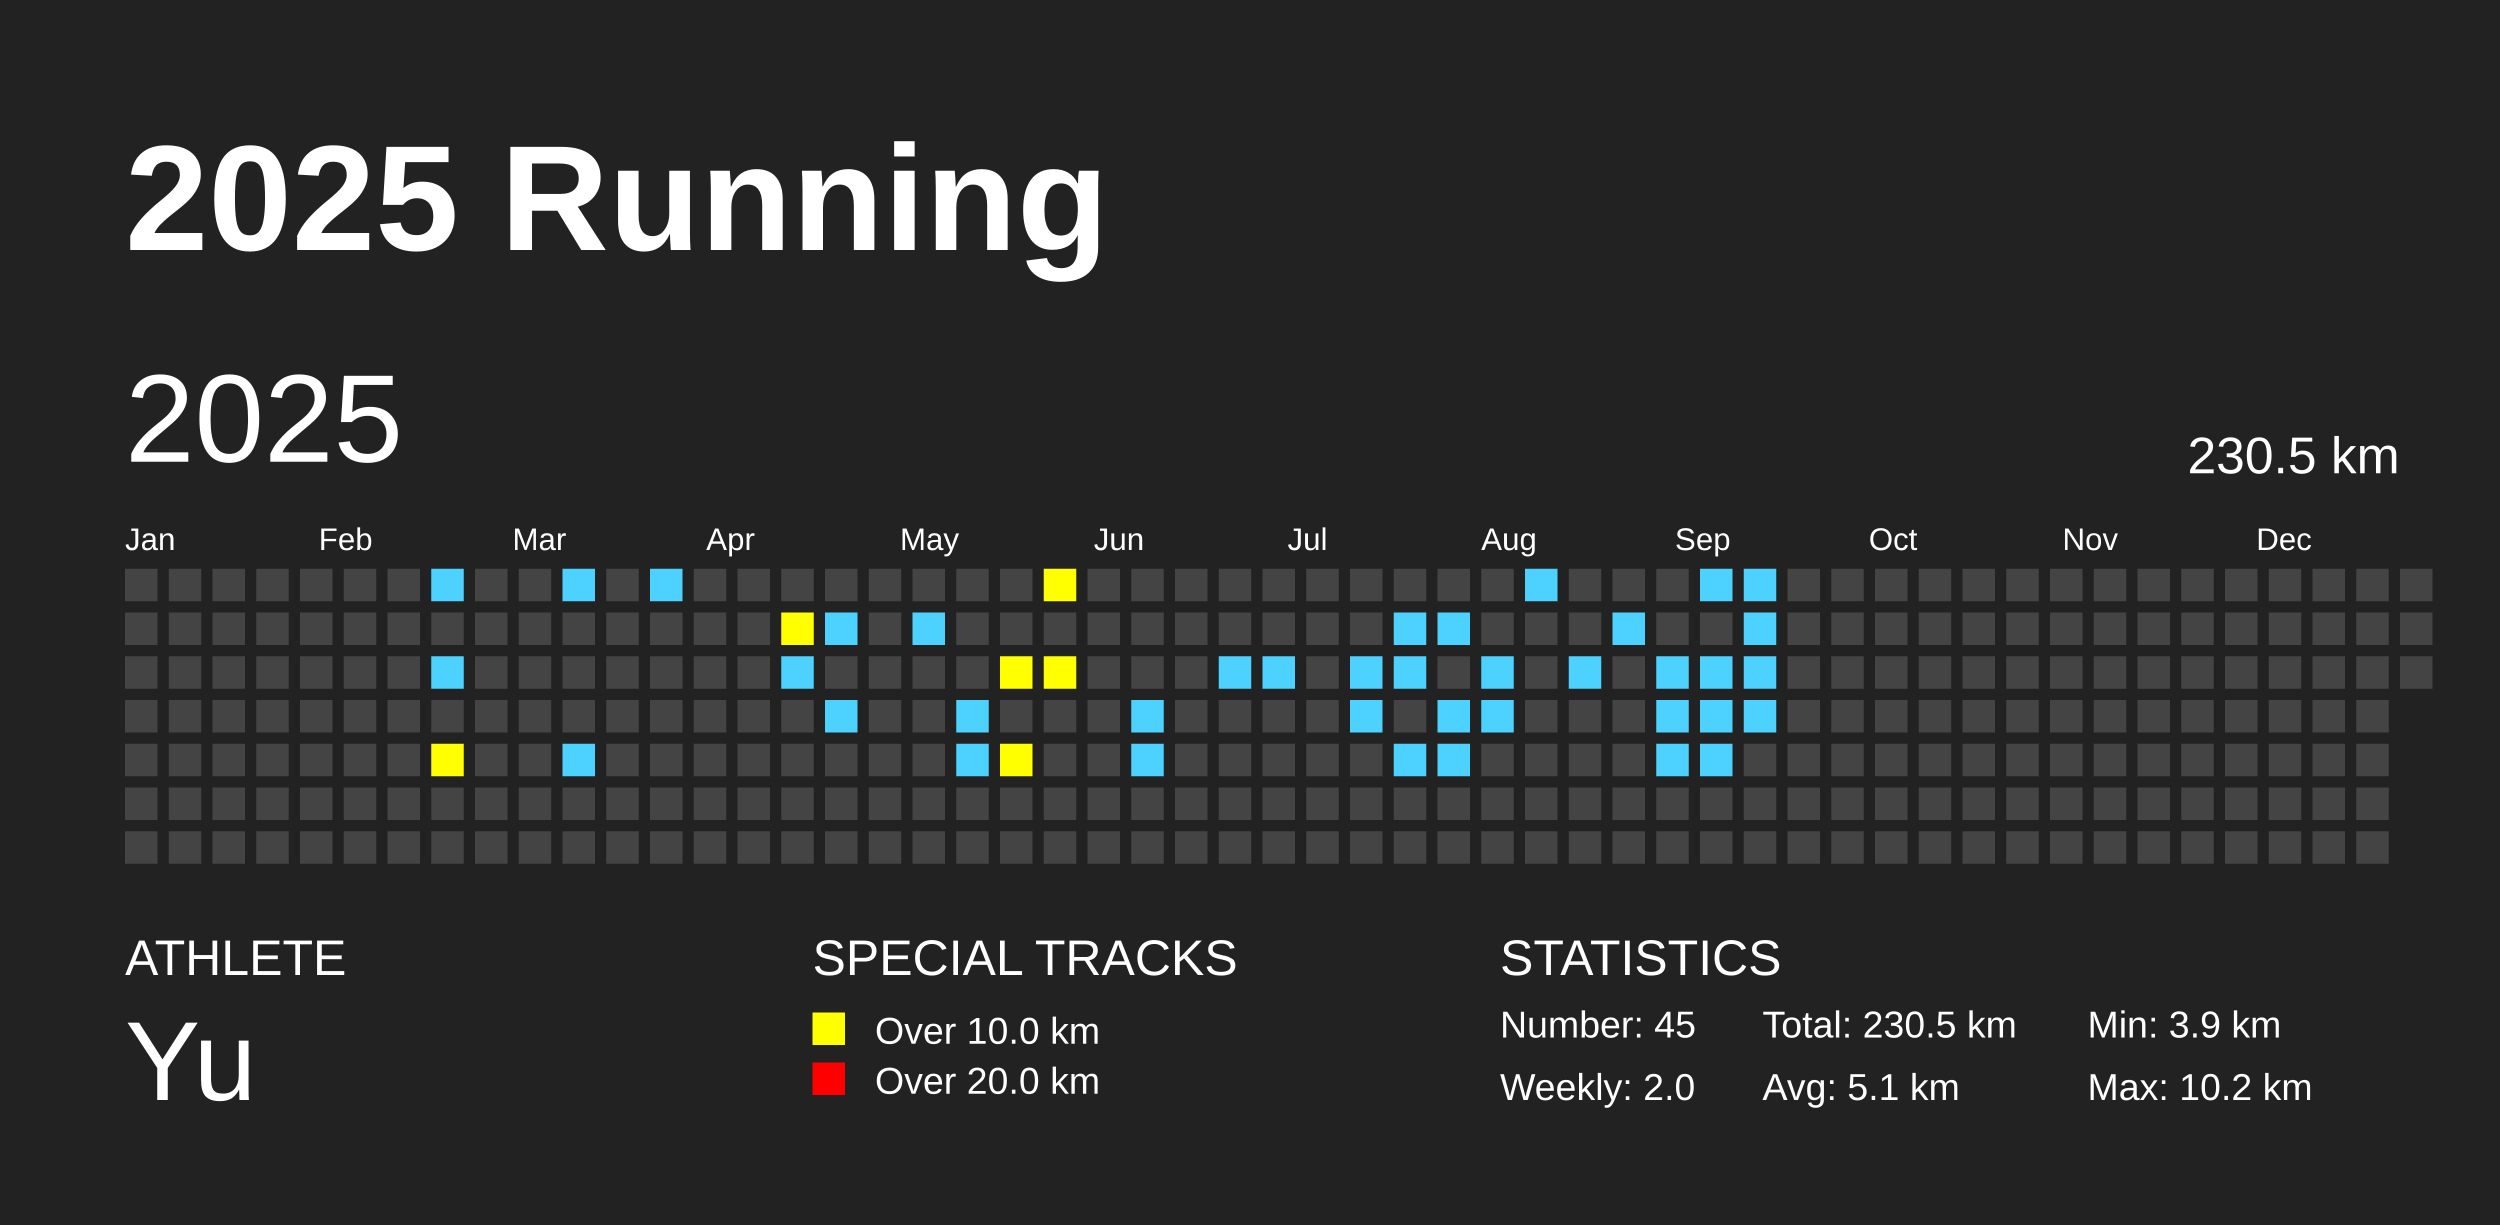
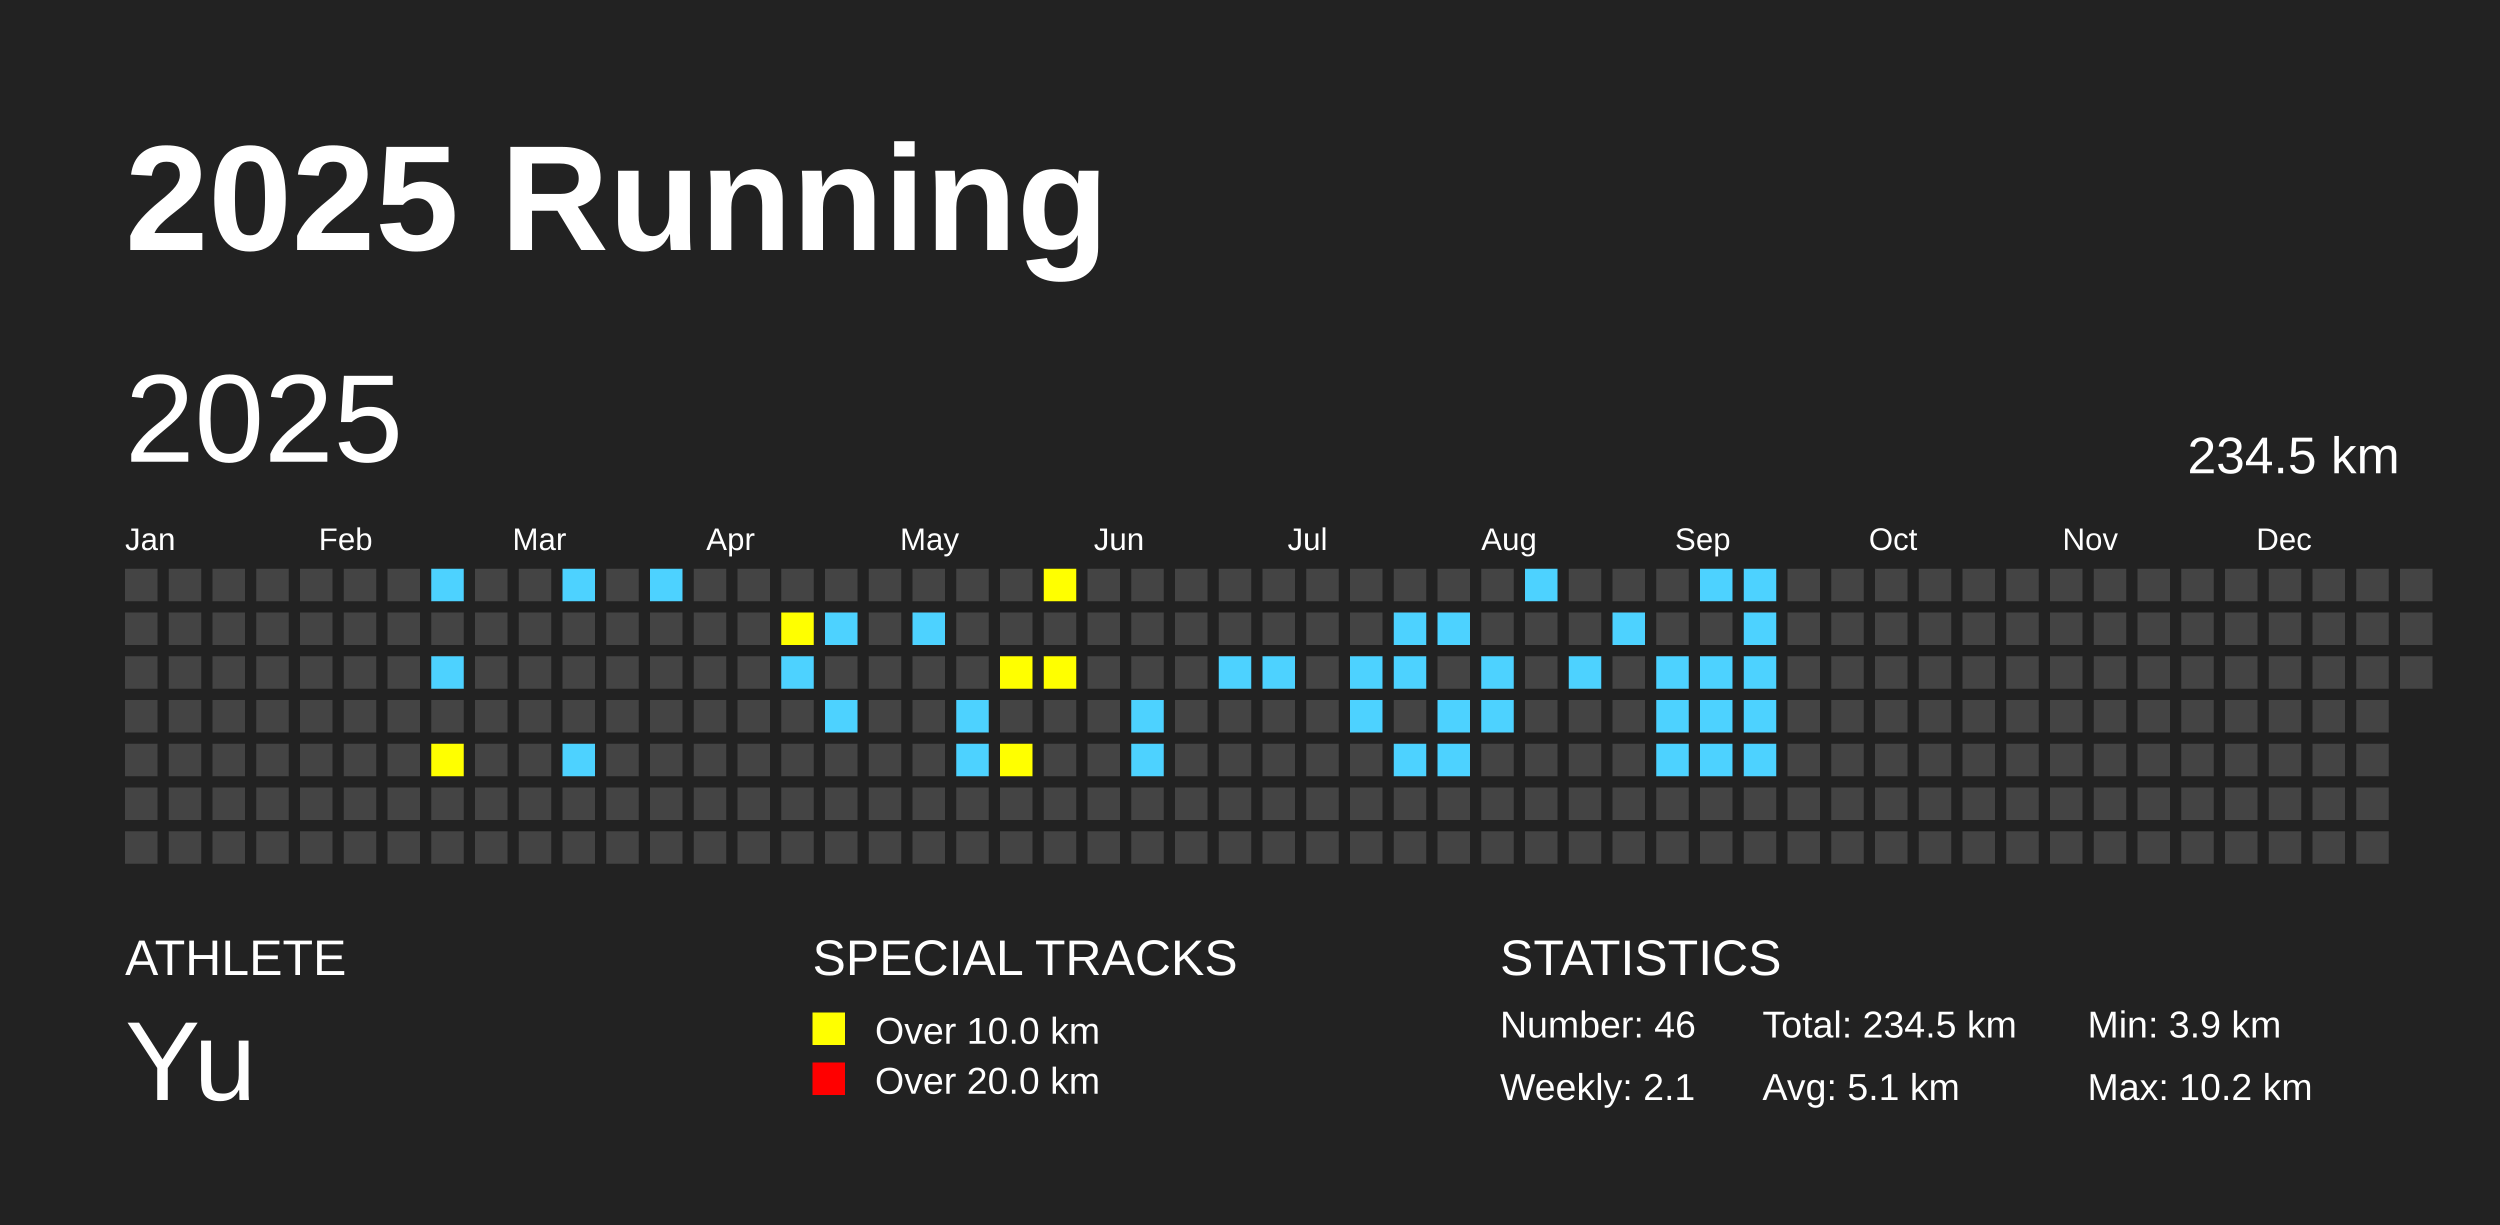
<svg xmlns="http://www.w3.org/2000/svg" baseProfile="full" height="98mm" version="1.1" viewBox="0,0,200,98" width="200mm">
  <defs />
  <rect fill="#222222" height="98" width="200" x="0" y="0" />
  <text fill="#FFFFFF" style="font-size:12px; font-family:Arial; font-weight:bold;" x="10" y="20">2025 Running</text>
  <text fill="#FFFFFF" style="font-size:4px; font-family:Arial" x="10" y="78">ATHLETE</text>
  <text fill="#FFFFFF" style="font-size:9px; font-family:Arial" x="10" y="88">Yu</text>
  <text fill="#FFFFFF" style="font-size:4px; font-family:Arial" x="65" y="78">SPECIAL TRACKS</text>
  <rect fill="yellow" height="2.6" width="2.6" x="65" y="81" />
  <text fill="#FFFFFF" style="font-size:3px; font-family:Arial" x="70" y="83.5">Over 10.0 km</text>
  <rect fill="red" height="2.6" width="2.6" x="65" y="85" />
  <text fill="#FFFFFF" style="font-size:3px; font-family:Arial" x="70" y="87.5">Over 20.0 km</text>
  <text fill="#FFFFFF" style="font-size:4px; font-family:Arial" x="120" y="78">STATISTICS</text>
-   <text fill="#FFFFFF" style="font-size:3px; font-family:Arial" x="120" y="83">Number: 45</text>
-   <text fill="#FFFFFF" style="font-size:3px; font-family:Arial" x="120" y="88">Weekly: 2.0</text>
-   <text fill="#FFFFFF" style="font-size:3px; font-family:Arial" x="141" y="83">Total: 230.5 km</text>
+   <text fill="#FFFFFF" style="font-size:3px; font-family:Arial" x="120" y="83">Number: 46</text>
+   <text fill="#FFFFFF" style="font-size:3px; font-family:Arial" x="120" y="88">Weekly: 2.1</text>
+   <text fill="#FFFFFF" style="font-size:3px; font-family:Arial" x="141" y="83">Total: 234.5 km</text>
  <text fill="#FFFFFF" style="font-size:3px; font-family:Arial" x="141" y="88">Avg: 5.1 km</text>
  <text fill="#FFFFFF" style="font-size:3px; font-family:Arial" x="167" y="83">Min: 3.9 km</text>
  <text fill="#FFFFFF" style="font-size:3px; font-family:Arial" x="167" y="88">Max: 10.2 km</text>
  <text dominant-baseline="hanging" fill="#FFFFFF" style="font-size:10.0px; font-family:Arial;" x="10" y="30">2025</text>
-   <text dominant-baseline="hanging" fill="#FFFFFF" style="font-size:4.125px; font-family:Arial;" x="175" y="35">230.5 km</text>
+   <text dominant-baseline="hanging" fill="#FFFFFF" style="font-size:4.125px; font-family:Arial;" x="175" y="35">234.5 km</text>
  <text fill="#FFFFFF" style="font-size:2.5px; font-family:Arial" x="10.0" y="44">Jan</text>
  <text fill="#FFFFFF" style="font-size:2.5px; font-family:Arial" x="25.5" y="44">Feb</text>
  <text fill="#FFFFFF" style="font-size:2.5px; font-family:Arial" x="41.0" y="44">Mar</text>
  <text fill="#FFFFFF" style="font-size:2.5px; font-family:Arial" x="56.5" y="44">Apr</text>
  <text fill="#FFFFFF" style="font-size:2.5px; font-family:Arial" x="72.0" y="44">May</text>
  <text fill="#FFFFFF" style="font-size:2.5px; font-family:Arial" x="87.5" y="44">Jun</text>
  <text fill="#FFFFFF" style="font-size:2.5px; font-family:Arial" x="103.0" y="44">Jul</text>
  <text fill="#FFFFFF" style="font-size:2.5px; font-family:Arial" x="118.5" y="44">Aug</text>
  <text fill="#FFFFFF" style="font-size:2.5px; font-family:Arial" x="134.0" y="44">Sep</text>
  <text fill="#FFFFFF" style="font-size:2.5px; font-family:Arial" x="149.5" y="44">Oct</text>
  <text fill="#FFFFFF" style="font-size:2.5px; font-family:Arial" x="165.0" y="44">Nov</text>
  <text fill="#FFFFFF" style="font-size:2.5px; font-family:Arial" x="180.5" y="44">Dec</text>
  <rect fill="#444444" height="2.6" width="2.6" x="10.0" y="45.5" />
  <rect fill="#444444" height="2.6" width="2.6" x="10.0" y="49.0" />
  <rect fill="#444444" height="2.6" width="2.6" x="10.0" y="52.5" />
  <rect fill="#444444" height="2.6" width="2.6" x="10.0" y="56.0" />
  <rect fill="#444444" height="2.6" width="2.6" x="10.0" y="59.5" />
  <rect fill="#444444" height="2.6" width="2.6" x="10.0" y="63.0" />
  <rect fill="#444444" height="2.6" width="2.6" x="10.0" y="66.5" />
  <rect fill="#444444" height="2.6" width="2.6" x="13.5" y="45.5" />
  <rect fill="#444444" height="2.6" width="2.6" x="13.5" y="49.0" />
  <rect fill="#444444" height="2.6" width="2.6" x="13.5" y="52.5" />
  <rect fill="#444444" height="2.6" width="2.6" x="13.5" y="56.0" />
  <rect fill="#444444" height="2.6" width="2.6" x="13.5" y="59.5" />
  <rect fill="#444444" height="2.6" width="2.6" x="13.5" y="63.0" />
  <rect fill="#444444" height="2.6" width="2.6" x="13.5" y="66.5" />
  <rect fill="#444444" height="2.6" width="2.6" x="17.0" y="45.5" />
  <rect fill="#444444" height="2.6" width="2.6" x="17.0" y="49.0" />
  <rect fill="#444444" height="2.6" width="2.6" x="17.0" y="52.5" />
  <rect fill="#444444" height="2.6" width="2.6" x="17.0" y="56.0" />
  <rect fill="#444444" height="2.6" width="2.6" x="17.0" y="59.5" />
  <rect fill="#444444" height="2.6" width="2.6" x="17.0" y="63.0" />
  <rect fill="#444444" height="2.6" width="2.6" x="17.0" y="66.5" />
  <rect fill="#444444" height="2.6" width="2.6" x="20.5" y="45.5" />
  <rect fill="#444444" height="2.6" width="2.6" x="20.5" y="49.0" />
  <rect fill="#444444" height="2.6" width="2.6" x="20.5" y="52.5" />
  <rect fill="#444444" height="2.6" width="2.6" x="20.5" y="56.0" />
  <rect fill="#444444" height="2.6" width="2.6" x="20.5" y="59.5" />
  <rect fill="#444444" height="2.6" width="2.6" x="20.5" y="63.0" />
  <rect fill="#444444" height="2.6" width="2.6" x="20.5" y="66.5" />
  <rect fill="#444444" height="2.6" width="2.6" x="24.0" y="45.5" />
  <rect fill="#444444" height="2.6" width="2.6" x="24.0" y="49.0" />
  <rect fill="#444444" height="2.6" width="2.6" x="24.0" y="52.5" />
  <rect fill="#444444" height="2.6" width="2.6" x="24.0" y="56.0" />
  <rect fill="#444444" height="2.6" width="2.6" x="24.0" y="59.5" />
  <rect fill="#444444" height="2.6" width="2.6" x="24.0" y="63.0" />
  <rect fill="#444444" height="2.6" width="2.6" x="24.0" y="66.5" />
  <rect fill="#444444" height="2.6" width="2.6" x="27.5" y="45.5" />
  <rect fill="#444444" height="2.6" width="2.6" x="27.5" y="49.0" />
  <rect fill="#444444" height="2.6" width="2.6" x="27.5" y="52.5" />
  <rect fill="#444444" height="2.6" width="2.6" x="27.5" y="56.0" />
  <rect fill="#444444" height="2.6" width="2.6" x="27.5" y="59.5" />
  <rect fill="#444444" height="2.6" width="2.6" x="27.5" y="63.0" />
  <rect fill="#444444" height="2.6" width="2.6" x="27.5" y="66.5" />
  <rect fill="#444444" height="2.6" width="2.6" x="31.0" y="45.5" />
  <rect fill="#444444" height="2.6" width="2.6" x="31.0" y="49.0" />
  <rect fill="#444444" height="2.6" width="2.6" x="31.0" y="52.5" />
  <rect fill="#444444" height="2.6" width="2.6" x="31.0" y="56.0" />
  <rect fill="#444444" height="2.6" width="2.6" x="31.0" y="59.5" />
  <rect fill="#444444" height="2.6" width="2.6" x="31.0" y="63.0" />
  <rect fill="#444444" height="2.6" width="2.6" x="31.0" y="66.5" />
  <rect fill="#4DD2FF" height="2.6" width="2.6" x="34.5" y="45.5" />
  <rect fill="#444444" height="2.6" width="2.6" x="34.5" y="49.0" />
  <rect fill="#4DD2FF" height="2.6" width="2.6" x="34.5" y="52.5" />
  <rect fill="#444444" height="2.6" width="2.6" x="34.5" y="56.0" />
  <rect fill="yellow" height="2.6" width="2.6" x="34.5" y="59.5" />
  <rect fill="#444444" height="2.6" width="2.6" x="34.5" y="63.0" />
  <rect fill="#444444" height="2.6" width="2.6" x="34.5" y="66.5" />
  <rect fill="#444444" height="2.6" width="2.6" x="38.0" y="45.5" />
  <rect fill="#444444" height="2.6" width="2.6" x="38.0" y="49.0" />
  <rect fill="#444444" height="2.6" width="2.6" x="38.0" y="52.5" />
  <rect fill="#444444" height="2.6" width="2.6" x="38.0" y="56.0" />
  <rect fill="#444444" height="2.6" width="2.6" x="38.0" y="59.5" />
  <rect fill="#444444" height="2.6" width="2.6" x="38.0" y="63.0" />
  <rect fill="#444444" height="2.6" width="2.6" x="38.0" y="66.5" />
  <rect fill="#444444" height="2.6" width="2.6" x="41.5" y="45.5" />
  <rect fill="#444444" height="2.6" width="2.6" x="41.5" y="49.0" />
  <rect fill="#444444" height="2.6" width="2.6" x="41.5" y="52.5" />
  <rect fill="#444444" height="2.6" width="2.6" x="41.5" y="56.0" />
  <rect fill="#444444" height="2.6" width="2.6" x="41.5" y="59.5" />
  <rect fill="#444444" height="2.6" width="2.6" x="41.5" y="63.0" />
  <rect fill="#444444" height="2.6" width="2.6" x="41.5" y="66.5" />
  <rect fill="#4DD2FF" height="2.6" width="2.6" x="45.0" y="45.5" />
  <rect fill="#444444" height="2.6" width="2.6" x="45.0" y="49.0" />
  <rect fill="#444444" height="2.6" width="2.6" x="45.0" y="52.5" />
  <rect fill="#444444" height="2.6" width="2.6" x="45.0" y="56.0" />
  <rect fill="#4DD2FF" height="2.6" width="2.6" x="45.0" y="59.5" />
  <rect fill="#444444" height="2.6" width="2.6" x="45.0" y="63.0" />
  <rect fill="#444444" height="2.6" width="2.6" x="45.0" y="66.5" />
  <rect fill="#444444" height="2.6" width="2.6" x="48.5" y="45.5" />
  <rect fill="#444444" height="2.6" width="2.6" x="48.5" y="49.0" />
  <rect fill="#444444" height="2.6" width="2.6" x="48.5" y="52.5" />
  <rect fill="#444444" height="2.6" width="2.6" x="48.5" y="56.0" />
  <rect fill="#444444" height="2.6" width="2.6" x="48.5" y="59.5" />
  <rect fill="#444444" height="2.6" width="2.6" x="48.5" y="63.0" />
  <rect fill="#444444" height="2.6" width="2.6" x="48.5" y="66.5" />
  <rect fill="#4DD2FF" height="2.6" width="2.6" x="52.0" y="45.5" />
  <rect fill="#444444" height="2.6" width="2.6" x="52.0" y="49.0" />
  <rect fill="#444444" height="2.6" width="2.6" x="52.0" y="52.5" />
  <rect fill="#444444" height="2.6" width="2.6" x="52.0" y="56.0" />
  <rect fill="#444444" height="2.6" width="2.6" x="52.0" y="59.5" />
  <rect fill="#444444" height="2.6" width="2.6" x="52.0" y="63.0" />
  <rect fill="#444444" height="2.6" width="2.6" x="52.0" y="66.5" />
  <rect fill="#444444" height="2.6" width="2.6" x="55.5" y="45.5" />
  <rect fill="#444444" height="2.6" width="2.6" x="55.5" y="49.0" />
  <rect fill="#444444" height="2.6" width="2.6" x="55.5" y="52.5" />
  <rect fill="#444444" height="2.6" width="2.6" x="55.5" y="56.0" />
  <rect fill="#444444" height="2.6" width="2.6" x="55.5" y="59.5" />
  <rect fill="#444444" height="2.6" width="2.6" x="55.5" y="63.0" />
  <rect fill="#444444" height="2.6" width="2.6" x="55.5" y="66.5" />
  <rect fill="#444444" height="2.6" width="2.6" x="59.0" y="45.5" />
  <rect fill="#444444" height="2.6" width="2.6" x="59.0" y="49.0" />
  <rect fill="#444444" height="2.6" width="2.6" x="59.0" y="52.5" />
  <rect fill="#444444" height="2.6" width="2.6" x="59.0" y="56.0" />
  <rect fill="#444444" height="2.6" width="2.6" x="59.0" y="59.5" />
  <rect fill="#444444" height="2.6" width="2.6" x="59.0" y="63.0" />
  <rect fill="#444444" height="2.6" width="2.6" x="59.0" y="66.5" />
  <rect fill="#444444" height="2.6" width="2.6" x="62.5" y="45.5" />
  <rect fill="yellow" height="2.6" width="2.6" x="62.5" y="49.0" />
  <rect fill="#4DD2FF" height="2.6" width="2.6" x="62.5" y="52.5" />
  <rect fill="#444444" height="2.6" width="2.6" x="62.5" y="56.0" />
  <rect fill="#444444" height="2.6" width="2.6" x="62.5" y="59.5" />
  <rect fill="#444444" height="2.6" width="2.6" x="62.5" y="63.0" />
  <rect fill="#444444" height="2.6" width="2.6" x="62.5" y="66.5" />
  <rect fill="#444444" height="2.6" width="2.6" x="66.0" y="45.5" />
  <rect fill="#4DD2FF" height="2.6" width="2.6" x="66.0" y="49.0" />
  <rect fill="#444444" height="2.6" width="2.6" x="66.0" y="52.5" />
  <rect fill="#4DD2FF" height="2.6" width="2.6" x="66.0" y="56.0" />
  <rect fill="#444444" height="2.6" width="2.6" x="66.0" y="59.5" />
  <rect fill="#444444" height="2.6" width="2.6" x="66.0" y="63.0" />
  <rect fill="#444444" height="2.6" width="2.6" x="66.0" y="66.5" />
  <rect fill="#444444" height="2.6" width="2.6" x="69.5" y="45.5" />
  <rect fill="#444444" height="2.6" width="2.6" x="69.5" y="49.0" />
  <rect fill="#444444" height="2.6" width="2.6" x="69.5" y="52.5" />
  <rect fill="#444444" height="2.6" width="2.6" x="69.5" y="56.0" />
  <rect fill="#444444" height="2.6" width="2.6" x="69.5" y="59.5" />
  <rect fill="#444444" height="2.6" width="2.6" x="69.5" y="63.0" />
  <rect fill="#444444" height="2.6" width="2.6" x="69.5" y="66.5" />
  <rect fill="#444444" height="2.6" width="2.6" x="73.0" y="45.5" />
  <rect fill="#4DD2FF" height="2.6" width="2.6" x="73.0" y="49.0" />
  <rect fill="#444444" height="2.6" width="2.6" x="73.0" y="52.5" />
  <rect fill="#444444" height="2.6" width="2.6" x="73.0" y="56.0" />
  <rect fill="#444444" height="2.6" width="2.6" x="73.0" y="59.5" />
  <rect fill="#444444" height="2.6" width="2.6" x="73.0" y="63.0" />
  <rect fill="#444444" height="2.6" width="2.6" x="73.0" y="66.5" />
  <rect fill="#444444" height="2.6" width="2.6" x="76.5" y="45.5" />
  <rect fill="#444444" height="2.6" width="2.6" x="76.5" y="49.0" />
  <rect fill="#444444" height="2.6" width="2.6" x="76.5" y="52.5" />
  <rect fill="#4DD2FF" height="2.6" width="2.6" x="76.5" y="56.0" />
  <rect fill="#4DD2FF" height="2.6" width="2.6" x="76.5" y="59.5" />
  <rect fill="#444444" height="2.6" width="2.6" x="76.5" y="63.0" />
  <rect fill="#444444" height="2.6" width="2.6" x="76.5" y="66.5" />
  <rect fill="#444444" height="2.6" width="2.6" x="80.0" y="45.5" />
  <rect fill="#444444" height="2.6" width="2.6" x="80.0" y="49.0" />
  <rect fill="yellow" height="2.6" width="2.6" x="80.0" y="52.5" />
  <rect fill="#444444" height="2.6" width="2.6" x="80.0" y="56.0" />
  <rect fill="yellow" height="2.6" width="2.6" x="80.0" y="59.5" />
  <rect fill="#444444" height="2.6" width="2.6" x="80.0" y="63.0" />
  <rect fill="#444444" height="2.6" width="2.6" x="80.0" y="66.5" />
  <rect fill="yellow" height="2.6" width="2.6" x="83.5" y="45.5" />
  <rect fill="#444444" height="2.6" width="2.6" x="83.5" y="49.0" />
  <rect fill="yellow" height="2.6" width="2.6" x="83.5" y="52.5" />
  <rect fill="#444444" height="2.6" width="2.6" x="83.5" y="56.0" />
  <rect fill="#444444" height="2.6" width="2.6" x="83.5" y="59.5" />
  <rect fill="#444444" height="2.6" width="2.6" x="83.5" y="63.0" />
  <rect fill="#444444" height="2.6" width="2.6" x="83.5" y="66.5" />
  <rect fill="#444444" height="2.6" width="2.6" x="87.0" y="45.5" />
  <rect fill="#444444" height="2.6" width="2.6" x="87.0" y="49.0" />
  <rect fill="#444444" height="2.6" width="2.6" x="87.0" y="52.5" />
  <rect fill="#444444" height="2.6" width="2.6" x="87.0" y="56.0" />
  <rect fill="#444444" height="2.6" width="2.6" x="87.0" y="59.5" />
  <rect fill="#444444" height="2.6" width="2.6" x="87.0" y="63.0" />
  <rect fill="#444444" height="2.6" width="2.6" x="87.0" y="66.5" />
  <rect fill="#444444" height="2.6" width="2.6" x="90.5" y="45.5" />
  <rect fill="#444444" height="2.6" width="2.6" x="90.5" y="49.0" />
  <rect fill="#444444" height="2.6" width="2.6" x="90.5" y="52.5" />
  <rect fill="#4DD2FF" height="2.6" width="2.6" x="90.5" y="56.0" />
  <rect fill="#4DD2FF" height="2.6" width="2.6" x="90.5" y="59.5" />
  <rect fill="#444444" height="2.6" width="2.6" x="90.5" y="63.0" />
  <rect fill="#444444" height="2.6" width="2.6" x="90.5" y="66.5" />
  <rect fill="#444444" height="2.6" width="2.6" x="94.0" y="45.5" />
  <rect fill="#444444" height="2.6" width="2.6" x="94.0" y="49.0" />
  <rect fill="#444444" height="2.6" width="2.6" x="94.0" y="52.5" />
  <rect fill="#444444" height="2.6" width="2.6" x="94.0" y="56.0" />
  <rect fill="#444444" height="2.6" width="2.6" x="94.0" y="59.5" />
  <rect fill="#444444" height="2.6" width="2.6" x="94.0" y="63.0" />
  <rect fill="#444444" height="2.6" width="2.6" x="94.0" y="66.5" />
  <rect fill="#444444" height="2.6" width="2.6" x="97.5" y="45.5" />
  <rect fill="#444444" height="2.6" width="2.6" x="97.5" y="49.0" />
  <rect fill="#4DD2FF" height="2.6" width="2.6" x="97.5" y="52.5" />
  <rect fill="#444444" height="2.6" width="2.6" x="97.5" y="56.0" />
  <rect fill="#444444" height="2.6" width="2.6" x="97.5" y="59.5" />
  <rect fill="#444444" height="2.6" width="2.6" x="97.5" y="63.0" />
  <rect fill="#444444" height="2.6" width="2.6" x="97.5" y="66.5" />
  <rect fill="#444444" height="2.6" width="2.6" x="101.0" y="45.5" />
  <rect fill="#444444" height="2.6" width="2.6" x="101.0" y="49.0" />
  <rect fill="#4DD2FF" height="2.6" width="2.6" x="101.0" y="52.5" />
  <rect fill="#444444" height="2.6" width="2.6" x="101.0" y="56.0" />
  <rect fill="#444444" height="2.6" width="2.6" x="101.0" y="59.5" />
  <rect fill="#444444" height="2.6" width="2.6" x="101.0" y="63.0" />
  <rect fill="#444444" height="2.6" width="2.6" x="101.0" y="66.5" />
  <rect fill="#444444" height="2.6" width="2.6" x="104.5" y="45.5" />
  <rect fill="#444444" height="2.6" width="2.6" x="104.5" y="49.0" />
  <rect fill="#444444" height="2.6" width="2.6" x="104.5" y="52.5" />
  <rect fill="#444444" height="2.6" width="2.6" x="104.5" y="56.0" />
  <rect fill="#444444" height="2.6" width="2.6" x="104.5" y="59.5" />
  <rect fill="#444444" height="2.6" width="2.6" x="104.5" y="63.0" />
  <rect fill="#444444" height="2.6" width="2.6" x="104.5" y="66.5" />
  <rect fill="#444444" height="2.6" width="2.6" x="108.0" y="45.5" />
  <rect fill="#444444" height="2.6" width="2.6" x="108.0" y="49.0" />
  <rect fill="#4DD2FF" height="2.6" width="2.6" x="108.0" y="52.5" />
  <rect fill="#4DD2FF" height="2.6" width="2.6" x="108.0" y="56.0" />
  <rect fill="#444444" height="2.6" width="2.6" x="108.0" y="59.5" />
  <rect fill="#444444" height="2.6" width="2.6" x="108.0" y="63.0" />
  <rect fill="#444444" height="2.6" width="2.6" x="108.0" y="66.5" />
  <rect fill="#444444" height="2.6" width="2.6" x="111.5" y="45.5" />
  <rect fill="#4DD2FF" height="2.6" width="2.6" x="111.5" y="49.0" />
  <rect fill="#4DD2FF" height="2.6" width="2.6" x="111.5" y="52.5" />
  <rect fill="#444444" height="2.6" width="2.6" x="111.5" y="56.0" />
  <rect fill="#4DD2FF" height="2.6" width="2.6" x="111.5" y="59.5" />
  <rect fill="#444444" height="2.6" width="2.6" x="111.5" y="63.0" />
  <rect fill="#444444" height="2.6" width="2.6" x="111.5" y="66.5" />
  <rect fill="#444444" height="2.6" width="2.6" x="115.0" y="45.5" />
  <rect fill="#4DD2FF" height="2.6" width="2.6" x="115.0" y="49.0" />
  <rect fill="#444444" height="2.6" width="2.6" x="115.0" y="52.5" />
  <rect fill="#4DD2FF" height="2.6" width="2.6" x="115.0" y="56.0" />
  <rect fill="#4DD2FF" height="2.6" width="2.6" x="115.0" y="59.5" />
  <rect fill="#444444" height="2.6" width="2.6" x="115.0" y="63.0" />
  <rect fill="#444444" height="2.6" width="2.6" x="115.0" y="66.5" />
  <rect fill="#444444" height="2.6" width="2.6" x="118.5" y="45.5" />
  <rect fill="#444444" height="2.6" width="2.6" x="118.5" y="49.0" />
  <rect fill="#4DD2FF" height="2.6" width="2.6" x="118.5" y="52.5" />
  <rect fill="#4DD2FF" height="2.6" width="2.6" x="118.5" y="56.0" />
  <rect fill="#444444" height="2.6" width="2.6" x="118.5" y="59.5" />
  <rect fill="#444444" height="2.6" width="2.6" x="118.5" y="63.0" />
  <rect fill="#444444" height="2.6" width="2.6" x="118.5" y="66.5" />
  <rect fill="#4DD2FF" height="2.6" width="2.6" x="122.0" y="45.5" />
  <rect fill="#444444" height="2.6" width="2.6" x="122.0" y="49.0" />
  <rect fill="#444444" height="2.6" width="2.6" x="122.0" y="52.5" />
  <rect fill="#444444" height="2.6" width="2.6" x="122.0" y="56.0" />
  <rect fill="#444444" height="2.6" width="2.6" x="122.0" y="59.5" />
  <rect fill="#444444" height="2.6" width="2.6" x="122.0" y="63.0" />
  <rect fill="#444444" height="2.6" width="2.6" x="122.0" y="66.5" />
  <rect fill="#444444" height="2.6" width="2.6" x="125.5" y="45.5" />
  <rect fill="#444444" height="2.6" width="2.6" x="125.5" y="49.0" />
  <rect fill="#4DD2FF" height="2.6" width="2.6" x="125.5" y="52.5" />
  <rect fill="#444444" height="2.6" width="2.6" x="125.5" y="56.0" />
  <rect fill="#444444" height="2.6" width="2.6" x="125.5" y="59.5" />
  <rect fill="#444444" height="2.6" width="2.6" x="125.5" y="63.0" />
  <rect fill="#444444" height="2.6" width="2.6" x="125.5" y="66.5" />
  <rect fill="#444444" height="2.6" width="2.6" x="129.0" y="45.5" />
  <rect fill="#4DD2FF" height="2.6" width="2.6" x="129.0" y="49.0" />
  <rect fill="#444444" height="2.6" width="2.6" x="129.0" y="52.5" />
  <rect fill="#444444" height="2.6" width="2.6" x="129.0" y="56.0" />
  <rect fill="#444444" height="2.6" width="2.6" x="129.0" y="59.5" />
  <rect fill="#444444" height="2.6" width="2.6" x="129.0" y="63.0" />
  <rect fill="#444444" height="2.6" width="2.6" x="129.0" y="66.5" />
  <rect fill="#444444" height="2.6" width="2.6" x="132.5" y="45.5" />
  <rect fill="#444444" height="2.6" width="2.6" x="132.5" y="49.0" />
  <rect fill="#4DD2FF" height="2.6" width="2.6" x="132.5" y="52.5" />
  <rect fill="#4DD2FF" height="2.6" width="2.6" x="132.5" y="56.0" />
  <rect fill="#4DD2FF" height="2.6" width="2.6" x="132.5" y="59.5" />
  <rect fill="#444444" height="2.6" width="2.6" x="132.5" y="63.0" />
  <rect fill="#444444" height="2.6" width="2.6" x="132.5" y="66.5" />
  <rect fill="#4DD2FF" height="2.6" width="2.6" x="136.0" y="45.5" />
  <rect fill="#444444" height="2.6" width="2.6" x="136.0" y="49.0" />
  <rect fill="#4DD2FF" height="2.6" width="2.6" x="136.0" y="52.5" />
  <rect fill="#4DD2FF" height="2.6" width="2.6" x="136.0" y="56.0" />
  <rect fill="#4DD2FF" height="2.6" width="2.6" x="136.0" y="59.5" />
  <rect fill="#444444" height="2.6" width="2.6" x="136.0" y="63.0" />
  <rect fill="#444444" height="2.6" width="2.6" x="136.0" y="66.5" />
  <rect fill="#4DD2FF" height="2.6" width="2.6" x="139.5" y="45.5" />
  <rect fill="#4DD2FF" height="2.6" width="2.6" x="139.5" y="49.0" />
  <rect fill="#4DD2FF" height="2.6" width="2.6" x="139.5" y="52.5" />
  <rect fill="#4DD2FF" height="2.6" width="2.6" x="139.5" y="56.0" />
-   <rect fill="#444444" height="2.6" width="2.6" x="139.5" y="59.5" />
+   <rect fill="#4DD2FF" height="2.6" width="2.6" x="139.5" y="59.5" />
  <rect fill="#444444" height="2.6" width="2.6" x="139.5" y="63.0" />
  <rect fill="#444444" height="2.6" width="2.6" x="139.5" y="66.5" />
  <rect fill="#444444" height="2.6" width="2.6" x="143.0" y="45.5" />
  <rect fill="#444444" height="2.6" width="2.6" x="143.0" y="49.0" />
  <rect fill="#444444" height="2.6" width="2.6" x="143.0" y="52.5" />
  <rect fill="#444444" height="2.6" width="2.6" x="143.0" y="56.0" />
  <rect fill="#444444" height="2.6" width="2.6" x="143.0" y="59.5" />
  <rect fill="#444444" height="2.6" width="2.6" x="143.0" y="63.0" />
  <rect fill="#444444" height="2.6" width="2.6" x="143.0" y="66.5" />
  <rect fill="#444444" height="2.6" width="2.6" x="146.5" y="45.5" />
  <rect fill="#444444" height="2.6" width="2.6" x="146.5" y="49.0" />
  <rect fill="#444444" height="2.6" width="2.6" x="146.5" y="52.5" />
  <rect fill="#444444" height="2.6" width="2.6" x="146.5" y="56.0" />
  <rect fill="#444444" height="2.6" width="2.6" x="146.5" y="59.5" />
  <rect fill="#444444" height="2.6" width="2.6" x="146.5" y="63.0" />
  <rect fill="#444444" height="2.6" width="2.6" x="146.5" y="66.5" />
  <rect fill="#444444" height="2.6" width="2.6" x="150.0" y="45.5" />
  <rect fill="#444444" height="2.6" width="2.6" x="150.0" y="49.0" />
  <rect fill="#444444" height="2.6" width="2.6" x="150.0" y="52.5" />
  <rect fill="#444444" height="2.6" width="2.6" x="150.0" y="56.0" />
  <rect fill="#444444" height="2.6" width="2.6" x="150.0" y="59.5" />
  <rect fill="#444444" height="2.6" width="2.6" x="150.0" y="63.0" />
  <rect fill="#444444" height="2.6" width="2.6" x="150.0" y="66.5" />
  <rect fill="#444444" height="2.6" width="2.6" x="153.5" y="45.5" />
  <rect fill="#444444" height="2.6" width="2.6" x="153.5" y="49.0" />
  <rect fill="#444444" height="2.6" width="2.6" x="153.5" y="52.5" />
  <rect fill="#444444" height="2.6" width="2.6" x="153.5" y="56.0" />
  <rect fill="#444444" height="2.6" width="2.6" x="153.5" y="59.5" />
  <rect fill="#444444" height="2.6" width="2.6" x="153.5" y="63.0" />
  <rect fill="#444444" height="2.6" width="2.6" x="153.5" y="66.5" />
  <rect fill="#444444" height="2.6" width="2.6" x="157.0" y="45.5" />
  <rect fill="#444444" height="2.6" width="2.6" x="157.0" y="49.0" />
  <rect fill="#444444" height="2.6" width="2.6" x="157.0" y="52.5" />
  <rect fill="#444444" height="2.6" width="2.6" x="157.0" y="56.0" />
  <rect fill="#444444" height="2.6" width="2.6" x="157.0" y="59.5" />
  <rect fill="#444444" height="2.6" width="2.6" x="157.0" y="63.0" />
  <rect fill="#444444" height="2.6" width="2.6" x="157.0" y="66.5" />
  <rect fill="#444444" height="2.6" width="2.6" x="160.5" y="45.5" />
  <rect fill="#444444" height="2.6" width="2.6" x="160.5" y="49.0" />
  <rect fill="#444444" height="2.6" width="2.6" x="160.5" y="52.5" />
  <rect fill="#444444" height="2.6" width="2.6" x="160.5" y="56.0" />
  <rect fill="#444444" height="2.6" width="2.6" x="160.5" y="59.5" />
  <rect fill="#444444" height="2.6" width="2.6" x="160.5" y="63.0" />
  <rect fill="#444444" height="2.6" width="2.6" x="160.5" y="66.5" />
  <rect fill="#444444" height="2.6" width="2.6" x="164.0" y="45.5" />
  <rect fill="#444444" height="2.6" width="2.6" x="164.0" y="49.0" />
  <rect fill="#444444" height="2.6" width="2.6" x="164.0" y="52.5" />
  <rect fill="#444444" height="2.6" width="2.6" x="164.0" y="56.0" />
  <rect fill="#444444" height="2.6" width="2.6" x="164.0" y="59.5" />
  <rect fill="#444444" height="2.6" width="2.6" x="164.0" y="63.0" />
  <rect fill="#444444" height="2.6" width="2.6" x="164.0" y="66.5" />
  <rect fill="#444444" height="2.6" width="2.6" x="167.5" y="45.5" />
  <rect fill="#444444" height="2.6" width="2.6" x="167.5" y="49.0" />
  <rect fill="#444444" height="2.6" width="2.6" x="167.5" y="52.5" />
  <rect fill="#444444" height="2.6" width="2.6" x="167.5" y="56.0" />
  <rect fill="#444444" height="2.6" width="2.6" x="167.5" y="59.5" />
  <rect fill="#444444" height="2.6" width="2.6" x="167.5" y="63.0" />
  <rect fill="#444444" height="2.6" width="2.6" x="167.5" y="66.5" />
  <rect fill="#444444" height="2.6" width="2.6" x="171.0" y="45.5" />
  <rect fill="#444444" height="2.6" width="2.6" x="171.0" y="49.0" />
  <rect fill="#444444" height="2.6" width="2.6" x="171.0" y="52.5" />
  <rect fill="#444444" height="2.6" width="2.6" x="171.0" y="56.0" />
  <rect fill="#444444" height="2.6" width="2.6" x="171.0" y="59.5" />
  <rect fill="#444444" height="2.6" width="2.6" x="171.0" y="63.0" />
  <rect fill="#444444" height="2.6" width="2.6" x="171.0" y="66.5" />
  <rect fill="#444444" height="2.6" width="2.6" x="174.5" y="45.5" />
  <rect fill="#444444" height="2.6" width="2.6" x="174.5" y="49.0" />
  <rect fill="#444444" height="2.6" width="2.6" x="174.5" y="52.5" />
  <rect fill="#444444" height="2.6" width="2.6" x="174.5" y="56.0" />
  <rect fill="#444444" height="2.6" width="2.6" x="174.5" y="59.5" />
  <rect fill="#444444" height="2.6" width="2.6" x="174.5" y="63.0" />
  <rect fill="#444444" height="2.6" width="2.6" x="174.5" y="66.5" />
  <rect fill="#444444" height="2.6" width="2.6" x="178.0" y="45.5" />
  <rect fill="#444444" height="2.6" width="2.6" x="178.0" y="49.0" />
  <rect fill="#444444" height="2.6" width="2.6" x="178.0" y="52.5" />
  <rect fill="#444444" height="2.6" width="2.6" x="178.0" y="56.0" />
  <rect fill="#444444" height="2.6" width="2.6" x="178.0" y="59.5" />
  <rect fill="#444444" height="2.6" width="2.6" x="178.0" y="63.0" />
  <rect fill="#444444" height="2.6" width="2.6" x="178.0" y="66.5" />
  <rect fill="#444444" height="2.6" width="2.6" x="181.5" y="45.5" />
  <rect fill="#444444" height="2.6" width="2.6" x="181.5" y="49.0" />
  <rect fill="#444444" height="2.6" width="2.6" x="181.5" y="52.5" />
  <rect fill="#444444" height="2.6" width="2.6" x="181.5" y="56.0" />
  <rect fill="#444444" height="2.6" width="2.6" x="181.5" y="59.5" />
  <rect fill="#444444" height="2.6" width="2.6" x="181.5" y="63.0" />
  <rect fill="#444444" height="2.6" width="2.6" x="181.5" y="66.5" />
  <rect fill="#444444" height="2.6" width="2.6" x="185.0" y="45.5" />
  <rect fill="#444444" height="2.6" width="2.6" x="185.0" y="49.0" />
  <rect fill="#444444" height="2.6" width="2.6" x="185.0" y="52.5" />
  <rect fill="#444444" height="2.6" width="2.6" x="185.0" y="56.0" />
  <rect fill="#444444" height="2.6" width="2.6" x="185.0" y="59.5" />
  <rect fill="#444444" height="2.6" width="2.6" x="185.0" y="63.0" />
  <rect fill="#444444" height="2.6" width="2.6" x="185.0" y="66.5" />
  <rect fill="#444444" height="2.6" width="2.6" x="188.5" y="45.5" />
  <rect fill="#444444" height="2.6" width="2.6" x="188.5" y="49.0" />
  <rect fill="#444444" height="2.6" width="2.6" x="188.5" y="52.5" />
  <rect fill="#444444" height="2.6" width="2.6" x="188.5" y="56.0" />
  <rect fill="#444444" height="2.6" width="2.6" x="188.5" y="59.5" />
  <rect fill="#444444" height="2.6" width="2.6" x="188.5" y="63.0" />
  <rect fill="#444444" height="2.6" width="2.6" x="188.5" y="66.5" />
  <rect fill="#444444" height="2.6" width="2.6" x="192.0" y="45.5" />
  <rect fill="#444444" height="2.6" width="2.6" x="192.0" y="49.0" />
  <rect fill="#444444" height="2.6" width="2.6" x="192.0" y="52.5" />
</svg>
